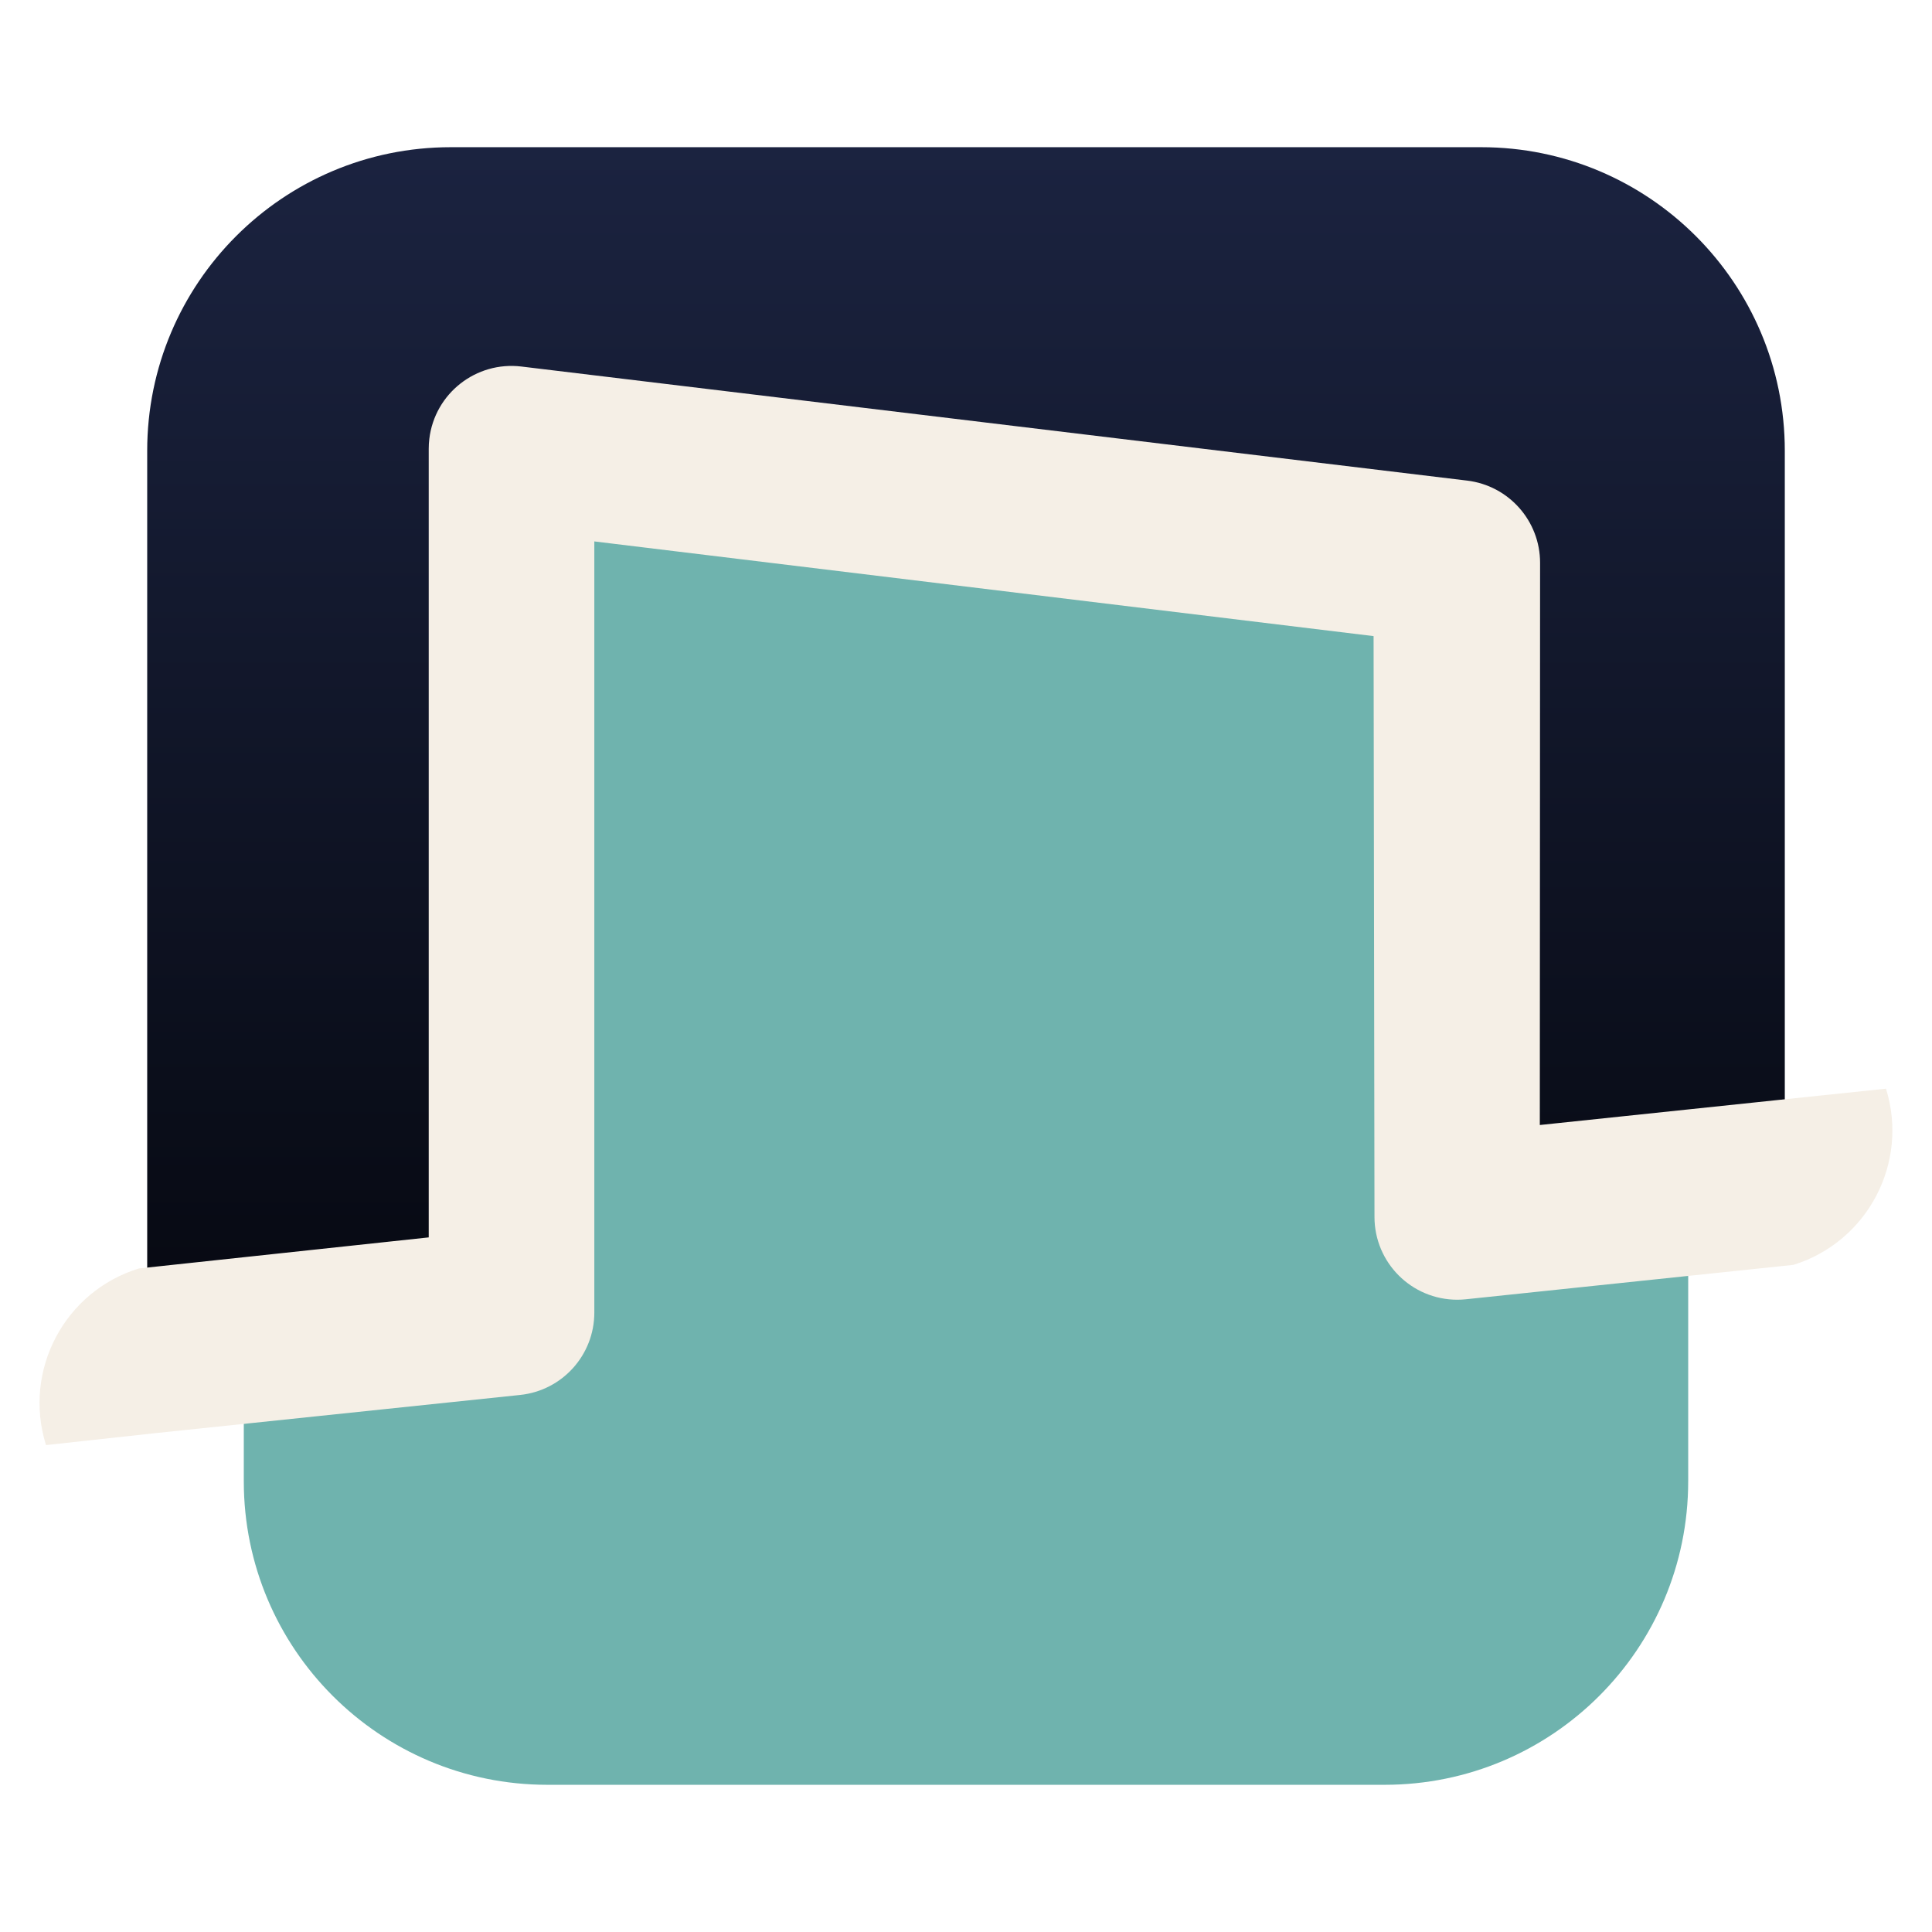
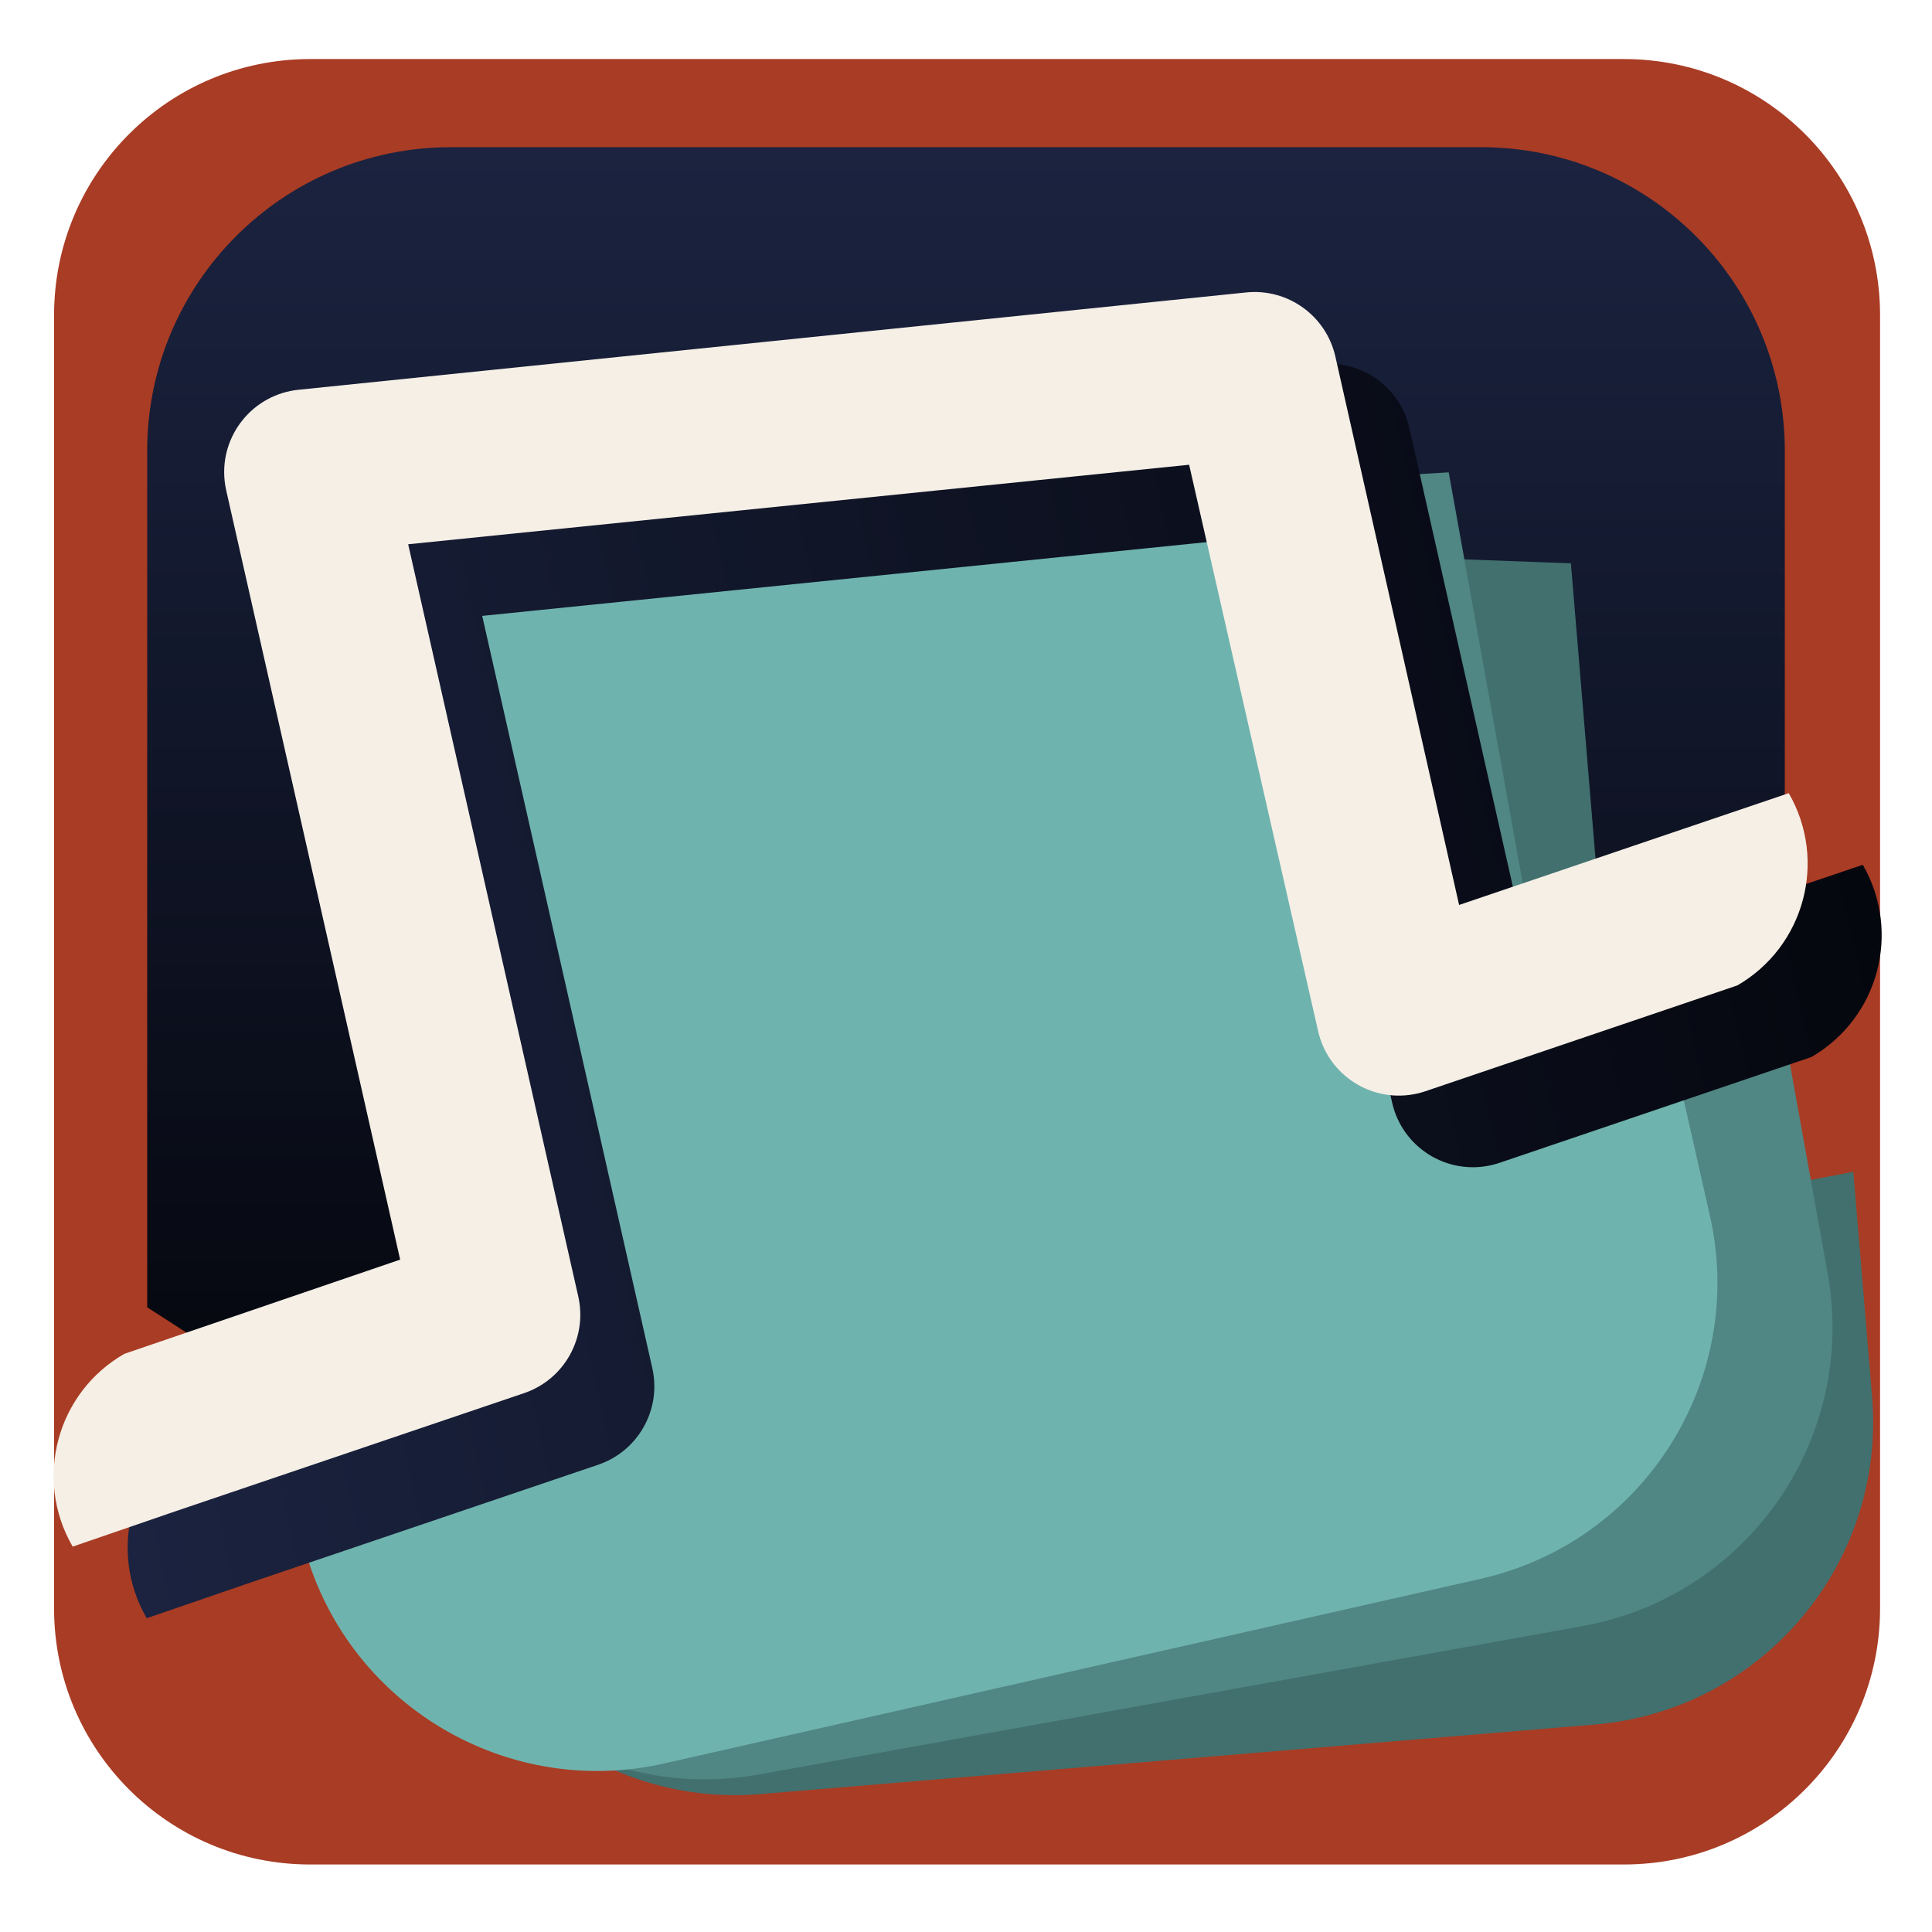
- <svg xmlns="http://www.w3.org/2000/svg" id="Layer_1" version="1.1" viewBox="0 0 400 400">
+ <svg xmlns="http://www.w3.org/2000/svg" xmlns:xlink="http://www.w3.org/1999/xlink" id="Layer_1" version="1.1" viewBox="0 0 400 400">
  <defs>
-     <clipPath id="clippath">
-       <rect x="30.476" y="30.476" width="339.048" height="339.048" rx="62.857" ry="62.857" fill="none" />
-     </clipPath>
    <linearGradient id="linear-gradient" x1="200" y1="30.476" x2="200" y2="290.571" gradientUnits="userSpaceOnUse">
      <stop offset="0" stop-color="#1b2340" />
      <stop offset="1" stop-color="#05070e" />
    </linearGradient>
+     <linearGradient id="linear-gradient1" x1="9.584" y1="180.886" x2="393.2" y2="180.886" gradientTransform="translate(-44.816 52.052) rotate(-12.741)" xlink:href="#linear-gradient" />
  </defs>
-   <g clip-path="url(#clippath)">
-     <g>
-       <path d="M306.667,30.476H93.333c-34.715,0-62.857,28.142-62.857,62.857v177.33l20,12.887v7.021l55.429-5.809V105.905l195.81,23.619v135.429l47.81-5.023v-11.679l20-10.646V93.333c0-34.715-28.142-62.857-62.857-62.857Z" fill="url(#linear-gradient)" />
-       <path d="M349.524,306.667v-46.737l20-2.101-67.81,7.124v-135.429l-195.81-23.619v178.857l-75.429,7.905,20-2.096v16.096c0,34.715,28.142,62.857,62.857,62.857h173.333c34.715,0,62.857-28.142,62.857-62.857Z" fill="#6fb3ae" />
-     </g>
-   </g>
-   <path d="M9.524,299.19l22.667-2.476,75.501-7.905c8.728-.915,15.355-8.272,15.356-17.048V112.095l161.338,19.605.186,120.252c.001,9.468,7.677,17.142,17.145,17.141.598,0,1.195-.031,1.789-.094l67.809-7.123c15.361-4.785,23.938-21.113,19.162-36.476l-22.743,2.381-48.932,5.141.056-116.398c0-8.674-6.48-15.981-15.091-17.019l-195.81-23.619c-9.4-1.133-17.938,5.569-19.071,14.968-.082.681-.123,1.365-.123,2.051v163.284l-60,6.431c-15.383,4.733-24.017,21.041-19.284,36.425.015.049.03.098.046.147Z" fill="#f5efe6" />
+   <rect x="11.194" y="12.227" width="378.052" height="373.794" rx="53.016" ry="53.016" fill="#a93c24" />
+   <path d="M306.667,30.476H93.333c-34.715,0-62.857,28.142-62.857,62.857v177.33l20,12.887v7.021l55.429-5.809V105.905l195.81,23.619v135.429l47.81-5.023v-11.679l20-10.646V93.333c0-34.715-28.142-62.857-62.857-62.857Z" fill="url(#linear-gradient)" />
+   <path d="M387.598,289.186l-3.882-46.575,19.756-3.755-66.983,12.732-11.25-134.961-197.095-7.272,14.858,178.239-74.511,14.143,19.757-3.75,1.337,16.04c2.884,34.595,33.266,60.302,67.861,57.418l172.734-14.399c34.595-2.884,60.302-33.266,57.418-67.861Z" fill="#41706e" />
+   <path d="M378.404,263.656l-8.287-45.996,19.31-5.614-65.472,19.035-24.014-133.283-196.895,11.476,31.715,176.023-72.832,21.154,19.311-5.609,2.854,15.841c6.156,34.165,38.842,56.871,73.007,50.715l170.587-30.735c34.165-6.156,56.871-38.842,50.715-73.007Z" fill="#508683" />
+   <path d="M354.02,251.701l-10.308-45.586,19.044-6.46-64.569,21.904-29.869-132.094-196.197,20.149,39.447,174.453-71.828,24.346,19.045-6.455,3.55,15.7c7.656,33.86,41.312,55.102,75.173,47.446l169.065-38.229c33.86-7.656,55.102-41.312,47.446-75.173Z" fill="#6fb3ae" />
+   <path d="M30.375,335.039l21.562-7.414,71.898-24.362c8.311-2.817,13.153-11.455,11.218-20.015l-35.215-155.735,161.689-16.461,26.703,117.25c2.089,9.234,11.269,15.027,20.503,12.937.583-.132,1.159-.294,1.725-.486l64.568-21.903c13.927-8.055,18.692-25.872,10.645-39.804l-21.658,7.338-46.593,15.807-25.617-113.544c-1.913-8.46-9.845-14.158-18.473-13.272l-196.197,20.149c-9.418.968-16.268,9.388-15.3,18.806.07.682.181,1.359.332,2.027l36.013,159.263-57.104,19.505c-13.961,8.01-18.785,25.82-10.775,39.781.026.044.051.089.077.133Z" fill="url(#linear-gradient1)" />
+   <path d="M15.045,320.211l21.562-7.414,71.898-24.362c8.311-2.817,13.153-11.455,11.218-20.015l-35.215-155.735,161.689-16.461,26.703,117.25c2.089,9.234,11.269,15.027,20.503,12.937.583-.132,1.159-.294,1.725-.486l64.568-21.903c13.927-8.055,18.692-25.872,10.645-39.804l-21.658,7.338-46.593,15.807-25.617-113.544c-1.913-8.46-9.845-14.158-18.473-13.272l-196.197,20.149c-9.418.968-16.268,9.388-15.3,18.806.07.682.181,1.359.332,2.027l36.013,159.263-57.104,19.505c-13.961,8.01-18.785,25.82-10.775,39.781.026.044.051.089.077.133Z" fill="#f5efe6" />
</svg>
